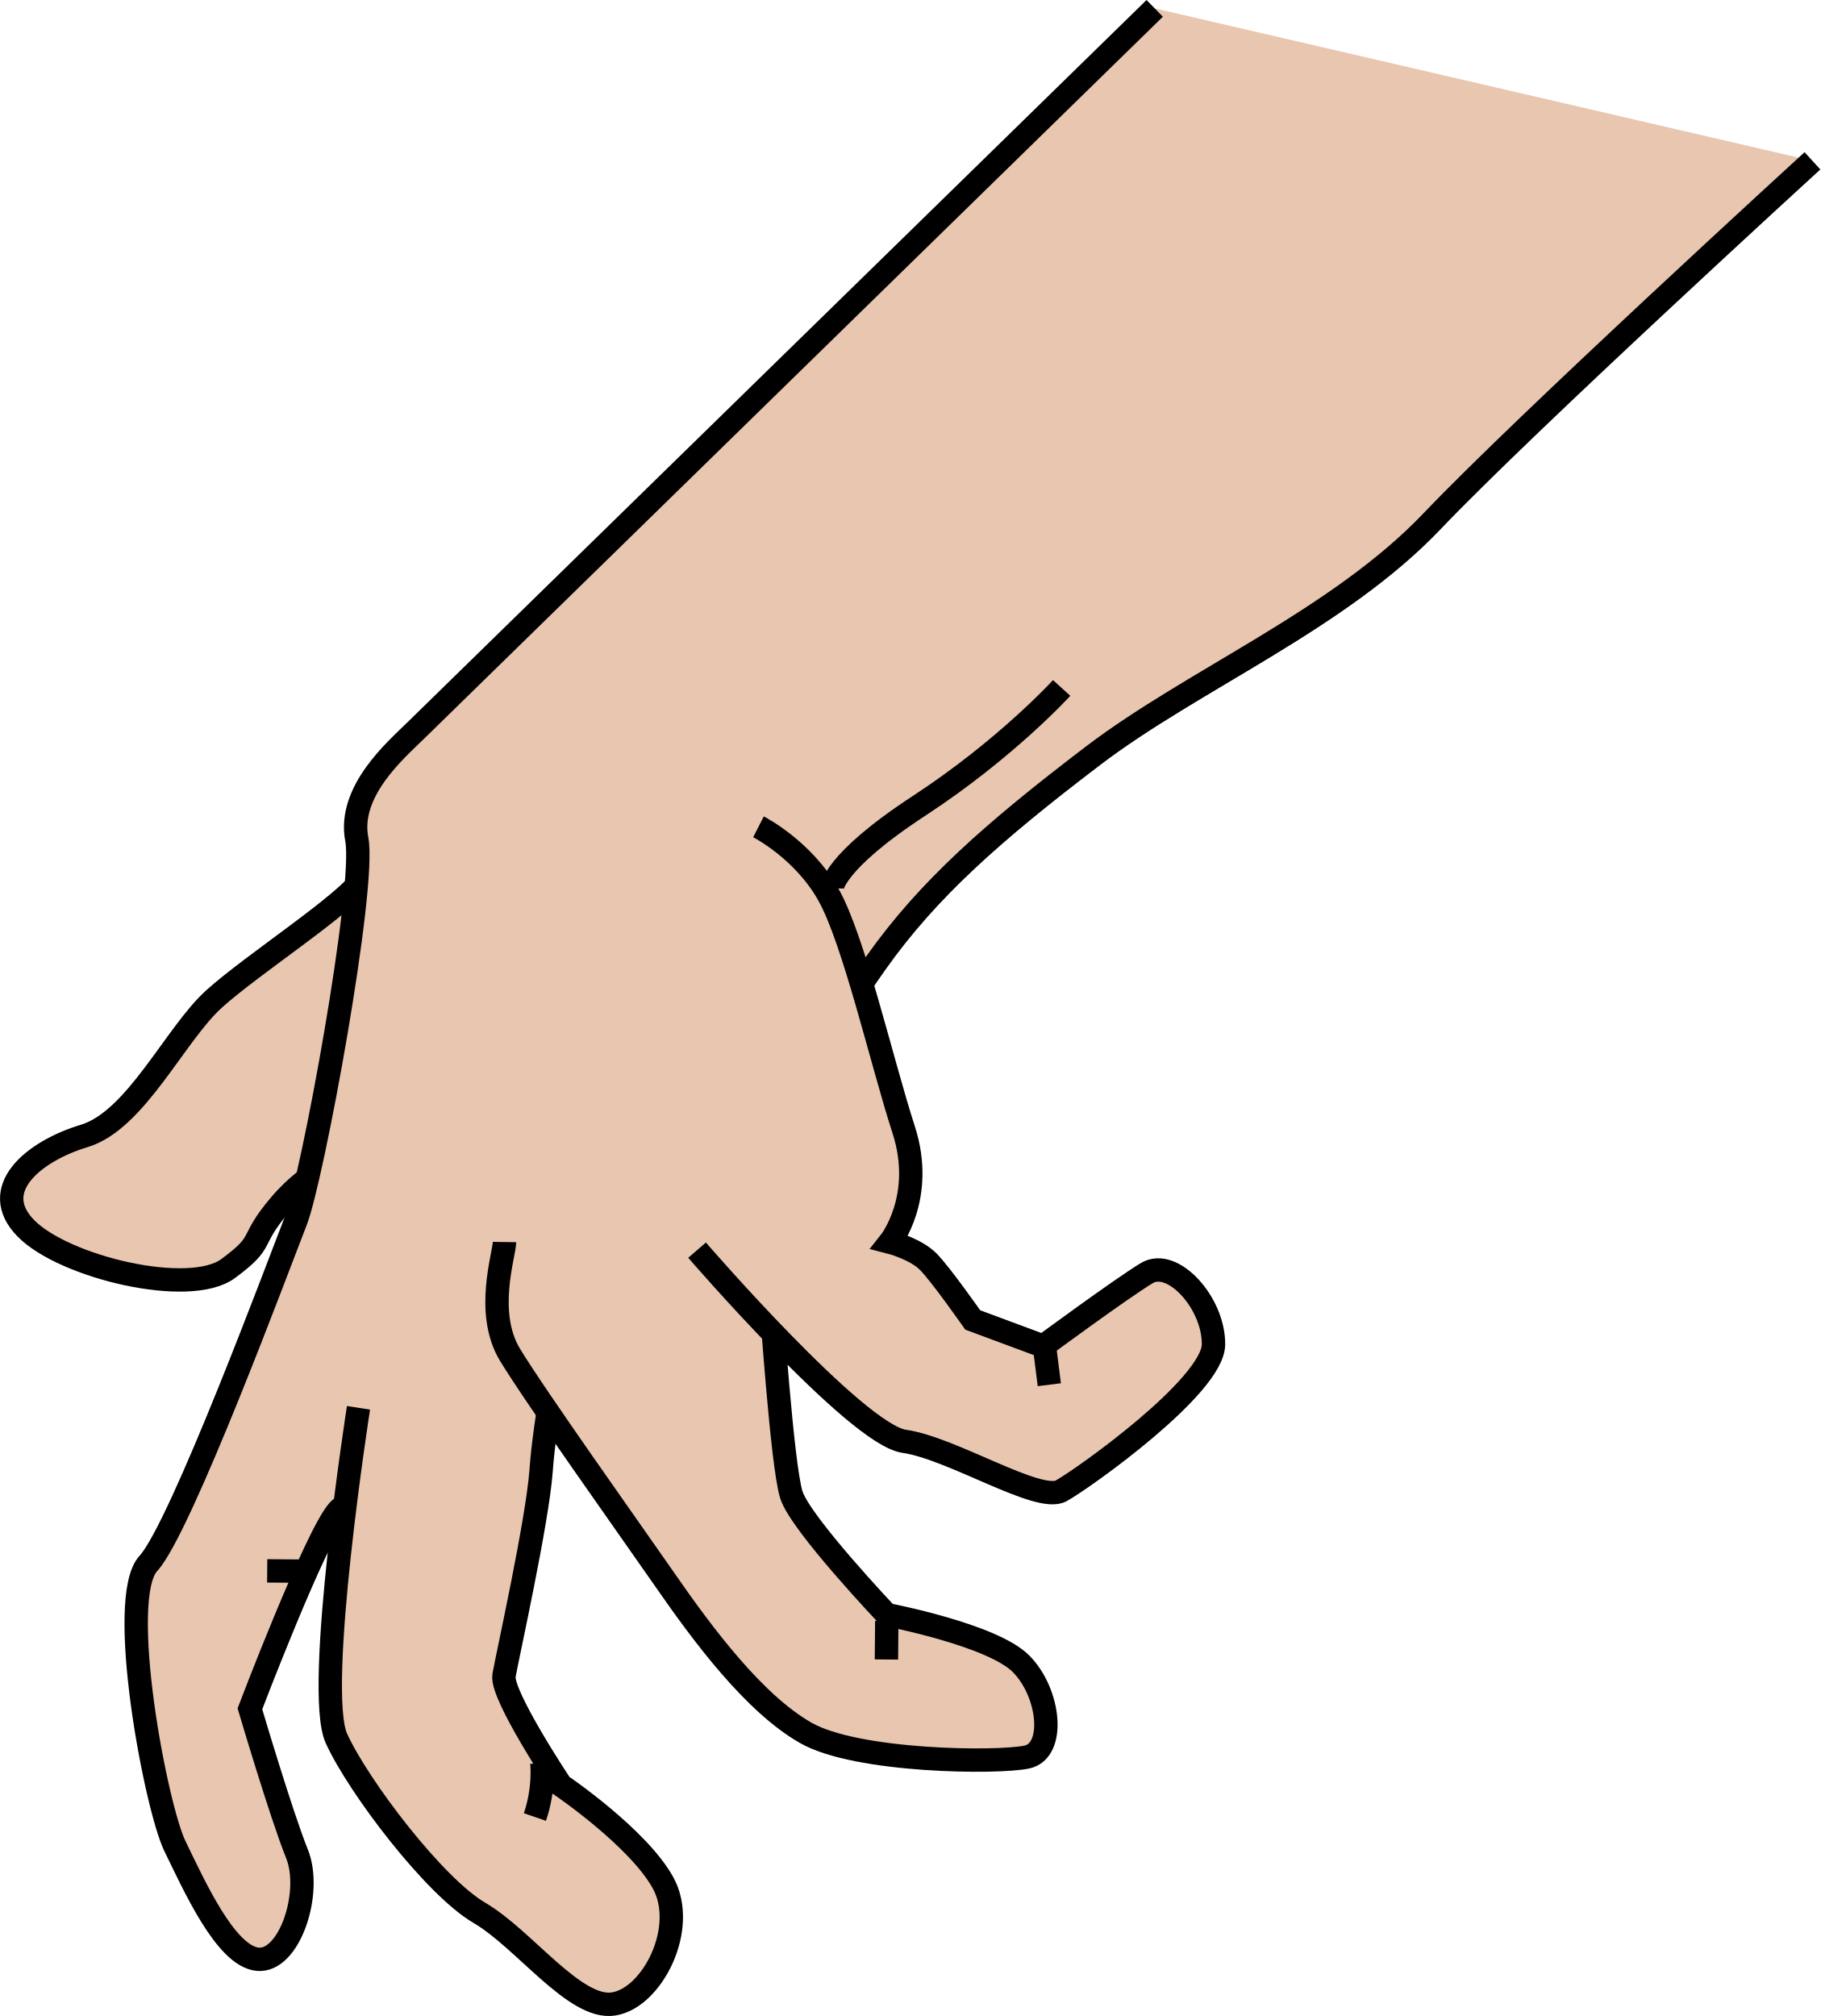
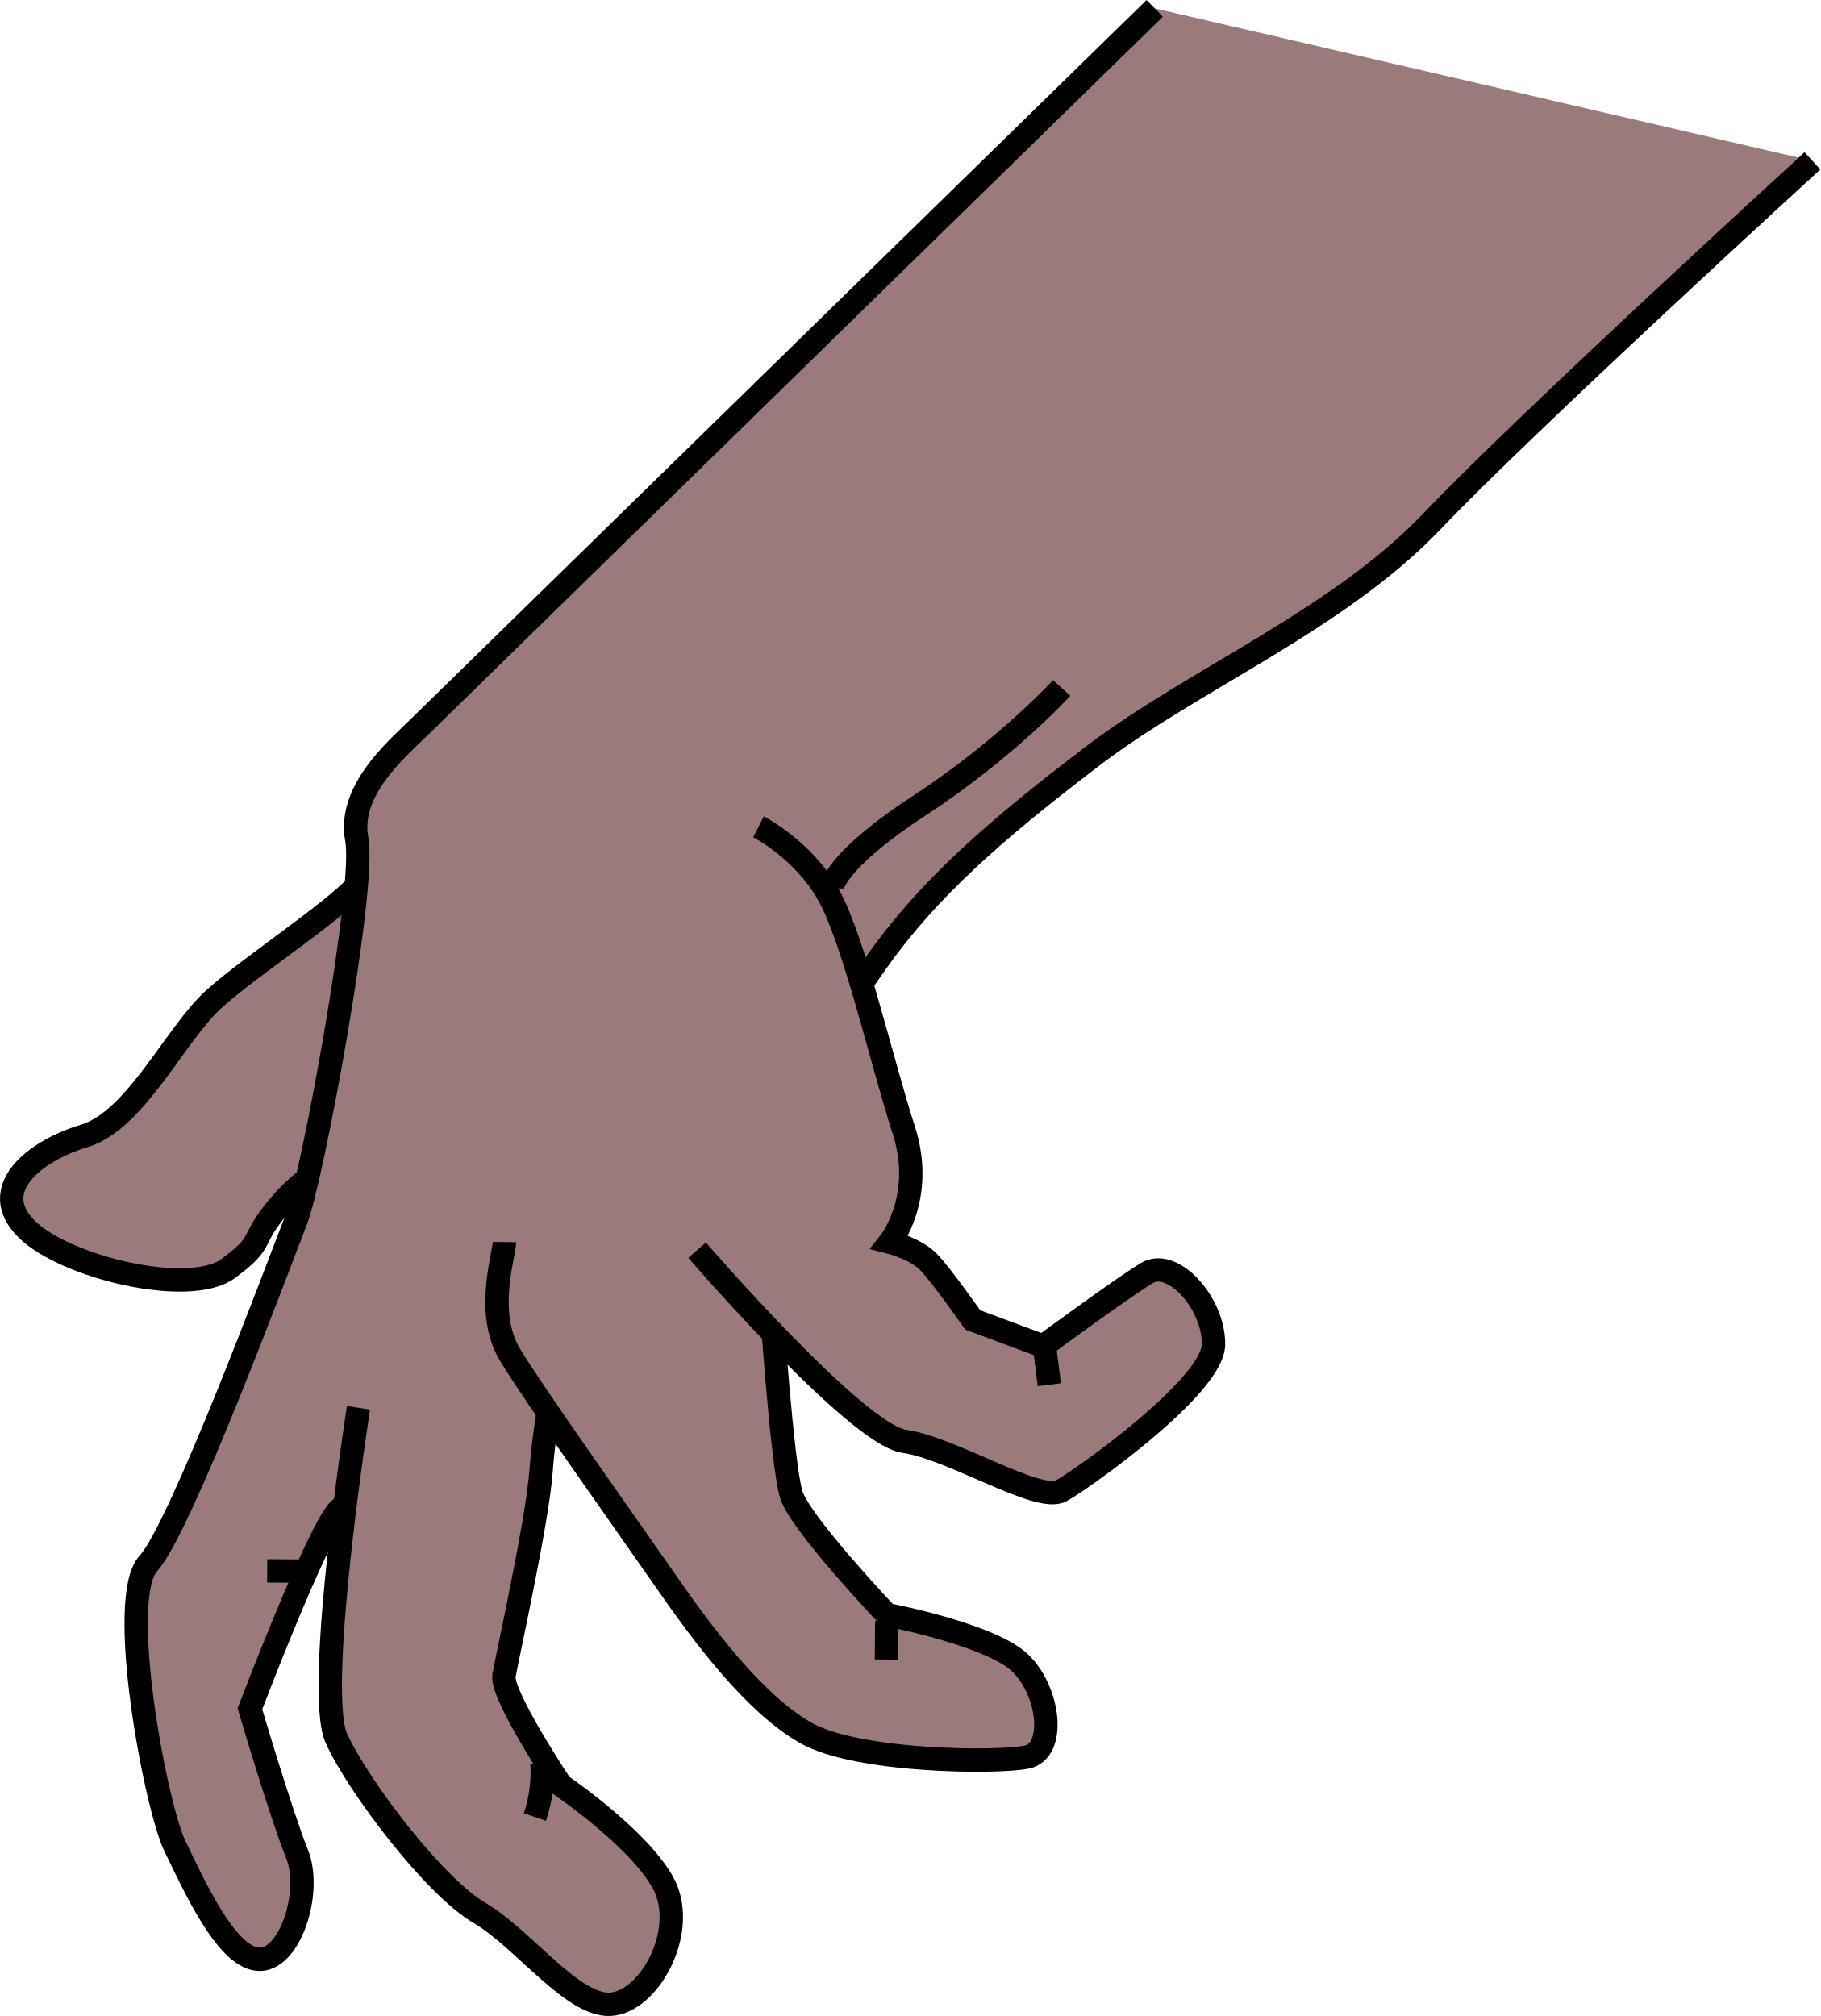
- <svg xmlns="http://www.w3.org/2000/svg" data-recolor-body="#e9c6af" data-height="6.905262" viewBox="386 398 155.865 172.632" width="155.865" height="172.632" version="1.1" id="svg582">
+ <svg xmlns="http://www.w3.org/2000/svg" data-recolor-body="#9a7a7a" data-height="6.905262" viewBox="386 398 155.865 172.632" width="155.865" height="172.632" version="1.1" id="svg582">
  <defs id="defs586" />
  <g id="g6589" transform="matrix(-0.6772822,-0.7357233,-0.7357233,0.6772822,-3618.676,2006.165)">
    <g id="g9776" transform="matrix(1.104215,-1.016504,1.01659,1.10431,-3372.365,-5195.572)" style="stroke-width:1.333;stroke-miterlimit:4;stroke-dasharray:none">
-       <path style="fill:#e9c6af;fill-opacity:1;stroke:#000000;stroke-width:1.333;stroke-linecap:butt;stroke-linejoin:miter;stroke-miterlimit:4;stroke-dasharray:none;stroke-opacity:1" d="m 329.973,1379.622 c -1.462,0.932 -4.896,6.271 -6.896,8.487 -1.991,2.217 -6.92,4.458 -7.815,7.395 -0.885,2.937 -3.063,5.525 -5.28,3.344 -2.218,-2.181 -3.927,-9.316 -2.296,-11.53 1.631,-2.213 1.46,-1.112 3.634,-2.96 2.184,-1.848 2.717,-3.873 2.717,-3.873" id="path6620" />
-       <path style="fill:#e9c6af;fill-opacity:1;stroke:#000000;stroke-width:1.333;stroke-linecap:butt;stroke-linejoin:miter;stroke-miterlimit:4;stroke-dasharray:none;stroke-opacity:1" d="m 379.589,1334.457 c 0,0 -40.123,41.056 -41.213,42.165 -1.09,1.109 -3.456,3.879 -6.2,3.352 -2.754,-0.527 -19.403,2.543 -21.774,3.483 -2.371,0.93 -17.53,6.557 -19.533,8.404 -2.004,1.847 -13.93,-0.433 -16.138,-1.514 -2.208,-1.081 -6.252,-2.877 -6.448,-4.705 -0.195,-1.828 3.822,-3.152 6.029,-2.251 2.207,0.891 8.26,2.68 8.26,2.68 0,0 9.866,-3.753 11.314,-5.045 1.459,-1.292 12.622,-25.394 12.622,-25.394 l 14.073,-2.688 c 0,0 0.373,0.367 4.567,-2.598 4.184,-2.965 7.452,-6.662 11.802,-12.375 4.351,-5.716 7.76,-13.994 13.393,-19.351 5.633,-5.367 20.547,-21.684 20.547,-21.684" id="path6606" />
-       <path style="fill:#e9c6af;fill-opacity:1;stroke:#000000;stroke-width:1.333;stroke-linecap:butt;stroke-linejoin:miter;stroke-miterlimit:4;stroke-dasharray:none;stroke-opacity:1" d="m 299.744,1379.877 c 0,0 -16.104,2.515 -18.864,1.259 -2.76,-1.257 -8.475,-5.608 -9.956,-8.166 -1.491,-2.547 -5.544,-5.443 -5.193,-7.646 0.341,-2.203 4.353,-4.256 6.934,-2.808 2.581,1.438 5.547,5.813 5.547,5.813 0,0 5.157,3.436 6.256,3.247 1.098,-0.189 8.771,-1.904 11.709,-2.118 2.927,-0.205 7.678,-1.165 7.678,-1.165" id="path6608" />
-       <path style="fill:#e9c6af;fill-opacity:1;stroke:#000000;stroke-width:1.333;stroke-linecap:butt;stroke-linejoin:miter;stroke-miterlimit:4;stroke-dasharray:none;stroke-opacity:1" d="m 309.202,1371.548 c -0.73,0.01 -4.019,1.134 -6.421,-0.306 -2.392,-1.45 -9.764,-6.697 -12.891,-8.871 -3.137,-2.173 -7.011,-5.071 -8.685,-7.996 -1.674,-2.916 -1.742,-10.975 -1.386,-12.627 0.356,-1.653 3.658,-1.311 5.311,0.325 1.663,1.626 2.814,7.666 2.814,7.666 0,0 5.17,4.906 6.824,5.442 1.654,0.536 11.377,1.184 11.377,1.184" id="path6610" />
-       <path style="fill:#e9c6af;fill-opacity:1;stroke:#000000;stroke-width:1.333;stroke-linecap:butt;stroke-linejoin:miter;stroke-miterlimit:4;stroke-dasharray:none;stroke-opacity:1" d="m 308.739,1360.563 c 0,0 -10.513,-9.081 -10.906,-11.817 -0.393,-2.747 -3.543,-7.67 -2.825,-8.956 0.719,-1.293 5.975,-8.667 8.354,-8.687 2.379,-0.02 4.968,2.348 4.061,3.816 -0.897,1.477 -4.159,5.902 -4.159,5.902 l 1.493,4.017 c 0,0 2.585,1.808 3.32,2.532 0.746,0.734 1.118,2.19 1.118,2.19 0,0 2.552,-2.031 6.412,-0.784 3.849,1.248 10.831,2.839 13.402,4.287 2.581,1.438 3.883,3.997 3.883,3.997" id="path6612" />
+       <path style="fill:#9a7a7a;fill-opacity:1;stroke:#000000;stroke-width:1.333;stroke-linecap:butt;stroke-linejoin:miter;stroke-miterlimit:4;stroke-dasharray:none;stroke-opacity:1" d="m 329.973,1379.622 c -1.462,0.932 -4.896,6.271 -6.896,8.487 -1.991,2.217 -6.92,4.458 -7.815,7.395 -0.885,2.937 -3.063,5.525 -5.28,3.344 -2.218,-2.181 -3.927,-9.316 -2.296,-11.53 1.631,-2.213 1.46,-1.112 3.634,-2.96 2.184,-1.848 2.717,-3.873 2.717,-3.873" id="path6620" />
+       <path style="fill:#9a7a7a;fill-opacity:1;stroke:#000000;stroke-width:1.333;stroke-linecap:butt;stroke-linejoin:miter;stroke-miterlimit:4;stroke-dasharray:none;stroke-opacity:1" d="m 379.589,1334.457 c 0,0 -40.123,41.056 -41.213,42.165 -1.09,1.109 -3.456,3.879 -6.2,3.352 -2.754,-0.527 -19.403,2.543 -21.774,3.483 -2.371,0.93 -17.53,6.557 -19.533,8.404 -2.004,1.847 -13.93,-0.433 -16.138,-1.514 -2.208,-1.081 -6.252,-2.877 -6.448,-4.705 -0.195,-1.828 3.822,-3.152 6.029,-2.251 2.207,0.891 8.26,2.68 8.26,2.68 0,0 9.866,-3.753 11.314,-5.045 1.459,-1.292 12.622,-25.394 12.622,-25.394 l 14.073,-2.688 c 0,0 0.373,0.367 4.567,-2.598 4.184,-2.965 7.452,-6.662 11.802,-12.375 4.351,-5.716 7.76,-13.994 13.393,-19.351 5.633,-5.367 20.547,-21.684 20.547,-21.684" id="path6606" />
+       <path style="fill:#9a7a7a;fill-opacity:1;stroke:#000000;stroke-width:1.333;stroke-linecap:butt;stroke-linejoin:miter;stroke-miterlimit:4;stroke-dasharray:none;stroke-opacity:1" d="m 299.744,1379.877 c 0,0 -16.104,2.515 -18.864,1.259 -2.76,-1.257 -8.475,-5.608 -9.956,-8.166 -1.491,-2.547 -5.544,-5.443 -5.193,-7.646 0.341,-2.203 4.353,-4.256 6.934,-2.808 2.581,1.438 5.547,5.813 5.547,5.813 0,0 5.157,3.436 6.256,3.247 1.098,-0.189 8.771,-1.904 11.709,-2.118 2.927,-0.205 7.678,-1.165 7.678,-1.165" id="path6608" />
+       <path style="fill:#9a7a7a;fill-opacity:1;stroke:#000000;stroke-width:1.333;stroke-linecap:butt;stroke-linejoin:miter;stroke-miterlimit:4;stroke-dasharray:none;stroke-opacity:1" d="m 309.202,1371.548 c -0.73,0.01 -4.019,1.134 -6.421,-0.306 -2.392,-1.45 -9.764,-6.697 -12.891,-8.871 -3.137,-2.173 -7.011,-5.071 -8.685,-7.996 -1.674,-2.916 -1.742,-10.975 -1.386,-12.627 0.356,-1.653 3.658,-1.311 5.311,0.325 1.663,1.626 2.814,7.666 2.814,7.666 0,0 5.17,4.906 6.824,5.442 1.654,0.536 11.377,1.184 11.377,1.184" id="path6610" />
+       <path style="fill:#9a7a7a;fill-opacity:1;stroke:#000000;stroke-width:1.333;stroke-linecap:butt;stroke-linejoin:miter;stroke-miterlimit:4;stroke-dasharray:none;stroke-opacity:1" d="m 308.739,1360.563 c 0,0 -10.513,-9.081 -10.906,-11.817 -0.393,-2.747 -3.543,-7.67 -2.825,-8.956 0.719,-1.293 5.975,-8.667 8.354,-8.687 2.379,-0.02 4.968,2.348 4.061,3.816 -0.897,1.477 -4.159,5.902 -4.159,5.902 l 1.493,4.017 c 0,0 2.585,1.808 3.32,2.532 0.746,0.734 1.118,2.19 1.118,2.19 0,0 2.552,-2.031 6.412,-0.784 3.849,1.248 10.831,2.839 13.402,4.287 2.581,1.438 3.883,3.997 3.883,3.997" id="path6612" />
      <path style="fill:none;stroke:#000000;stroke-width:1.333;stroke-linecap:butt;stroke-linejoin:miter;stroke-miterlimit:4;stroke-dasharray:none;stroke-opacity:1" d="m 301.062,1340.469 2.752,0.347" id="path6614" />
      <path style="fill:none;stroke:#000000;stroke-width:1.333;stroke-linecap:butt;stroke-linejoin:miter;stroke-miterlimit:4;stroke-dasharray:none;stroke-opacity:1" d="m 285.385,1349.76 2.199,-0.019" id="path6616" />
      <path style="fill:none;stroke:#000000;stroke-width:1.333;stroke-linecap:butt;stroke-linejoin:miter;stroke-miterlimit:4;stroke-dasharray:none;stroke-opacity:1" d="m 276.397,1369.814 c 1.635,-0.564 3.106,-0.396 3.106,-0.396" id="path6618" />
      <path style="fill:none;stroke:#000000;stroke-width:1.333;stroke-linecap:butt;stroke-linejoin:miter;stroke-miterlimit:4;stroke-dasharray:none;stroke-opacity:1" d="m 290.441,1385.085 -0.015,-1.83" id="path6622" />
      <path style="fill:none;stroke:#000000;stroke-width:1.333;stroke-linecap:butt;stroke-linejoin:miter;stroke-miterlimit:4;stroke-dasharray:none;stroke-opacity:1" d="m 329.378,1352.87 c 0,0 1.469,-0.012 4.717,-4.979 3.257,-4.977 6.72,-8.126 6.72,-8.126" id="path6624" />
    </g>
  </g>
</svg>
